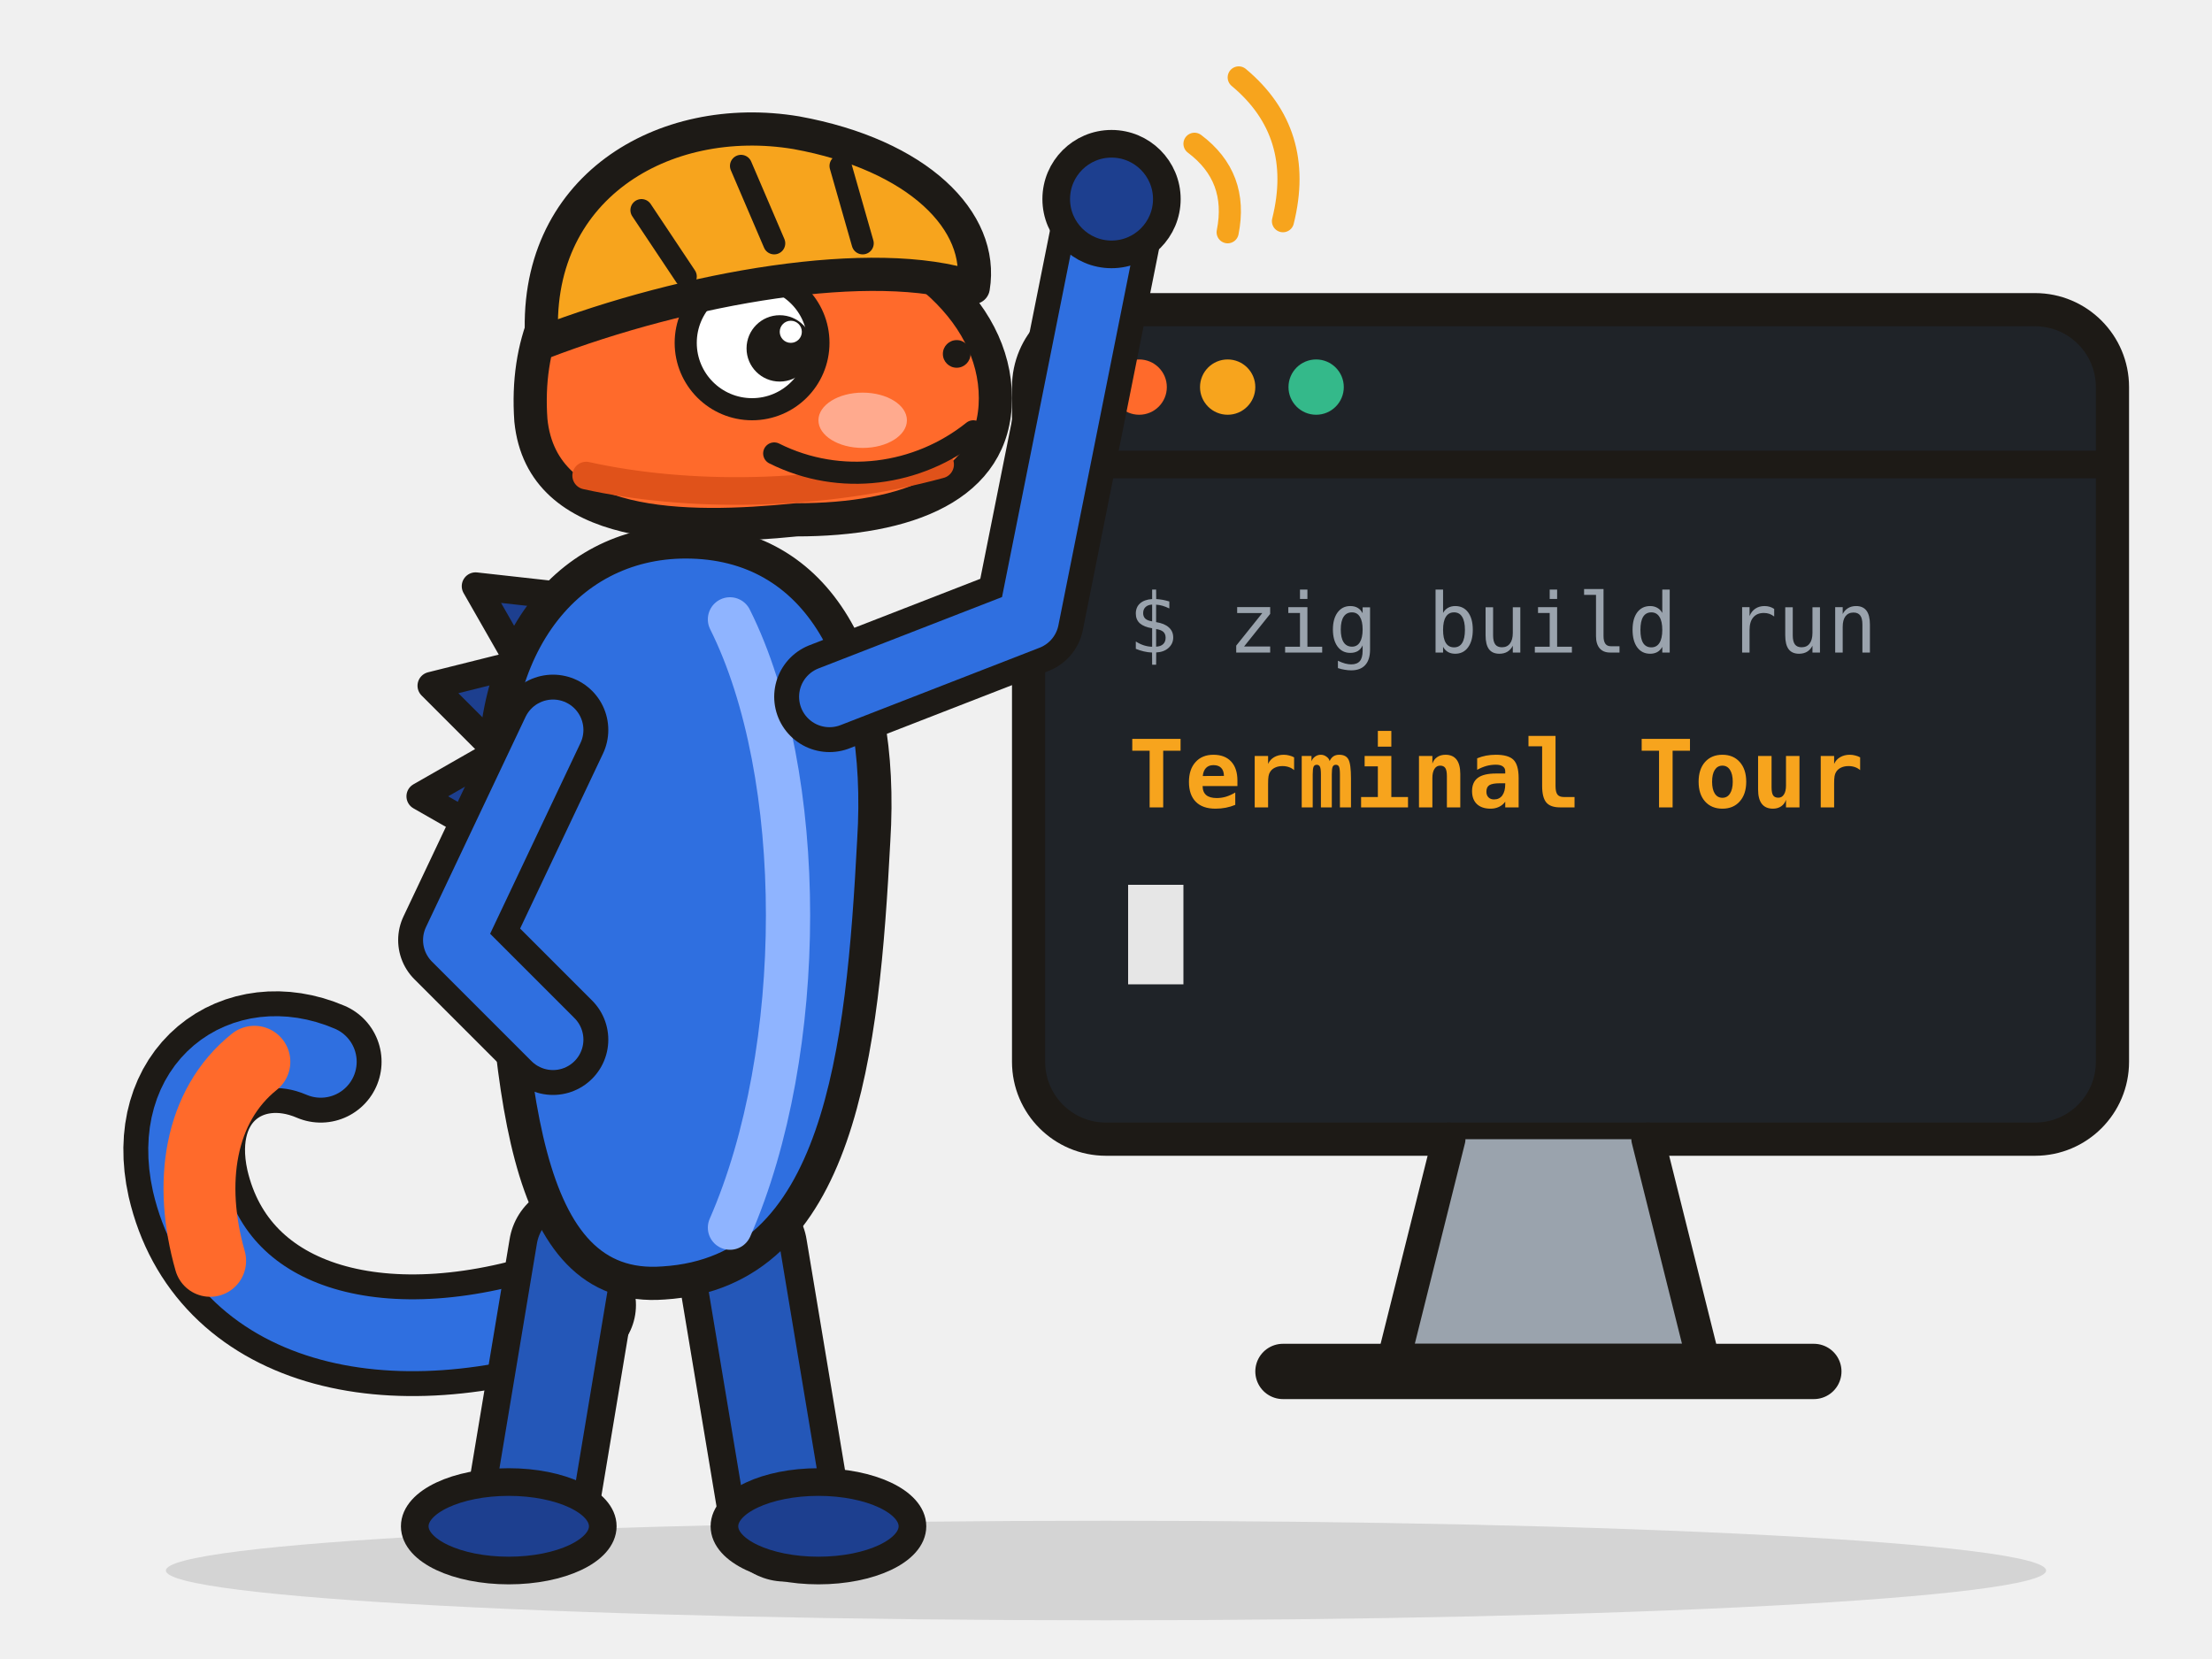
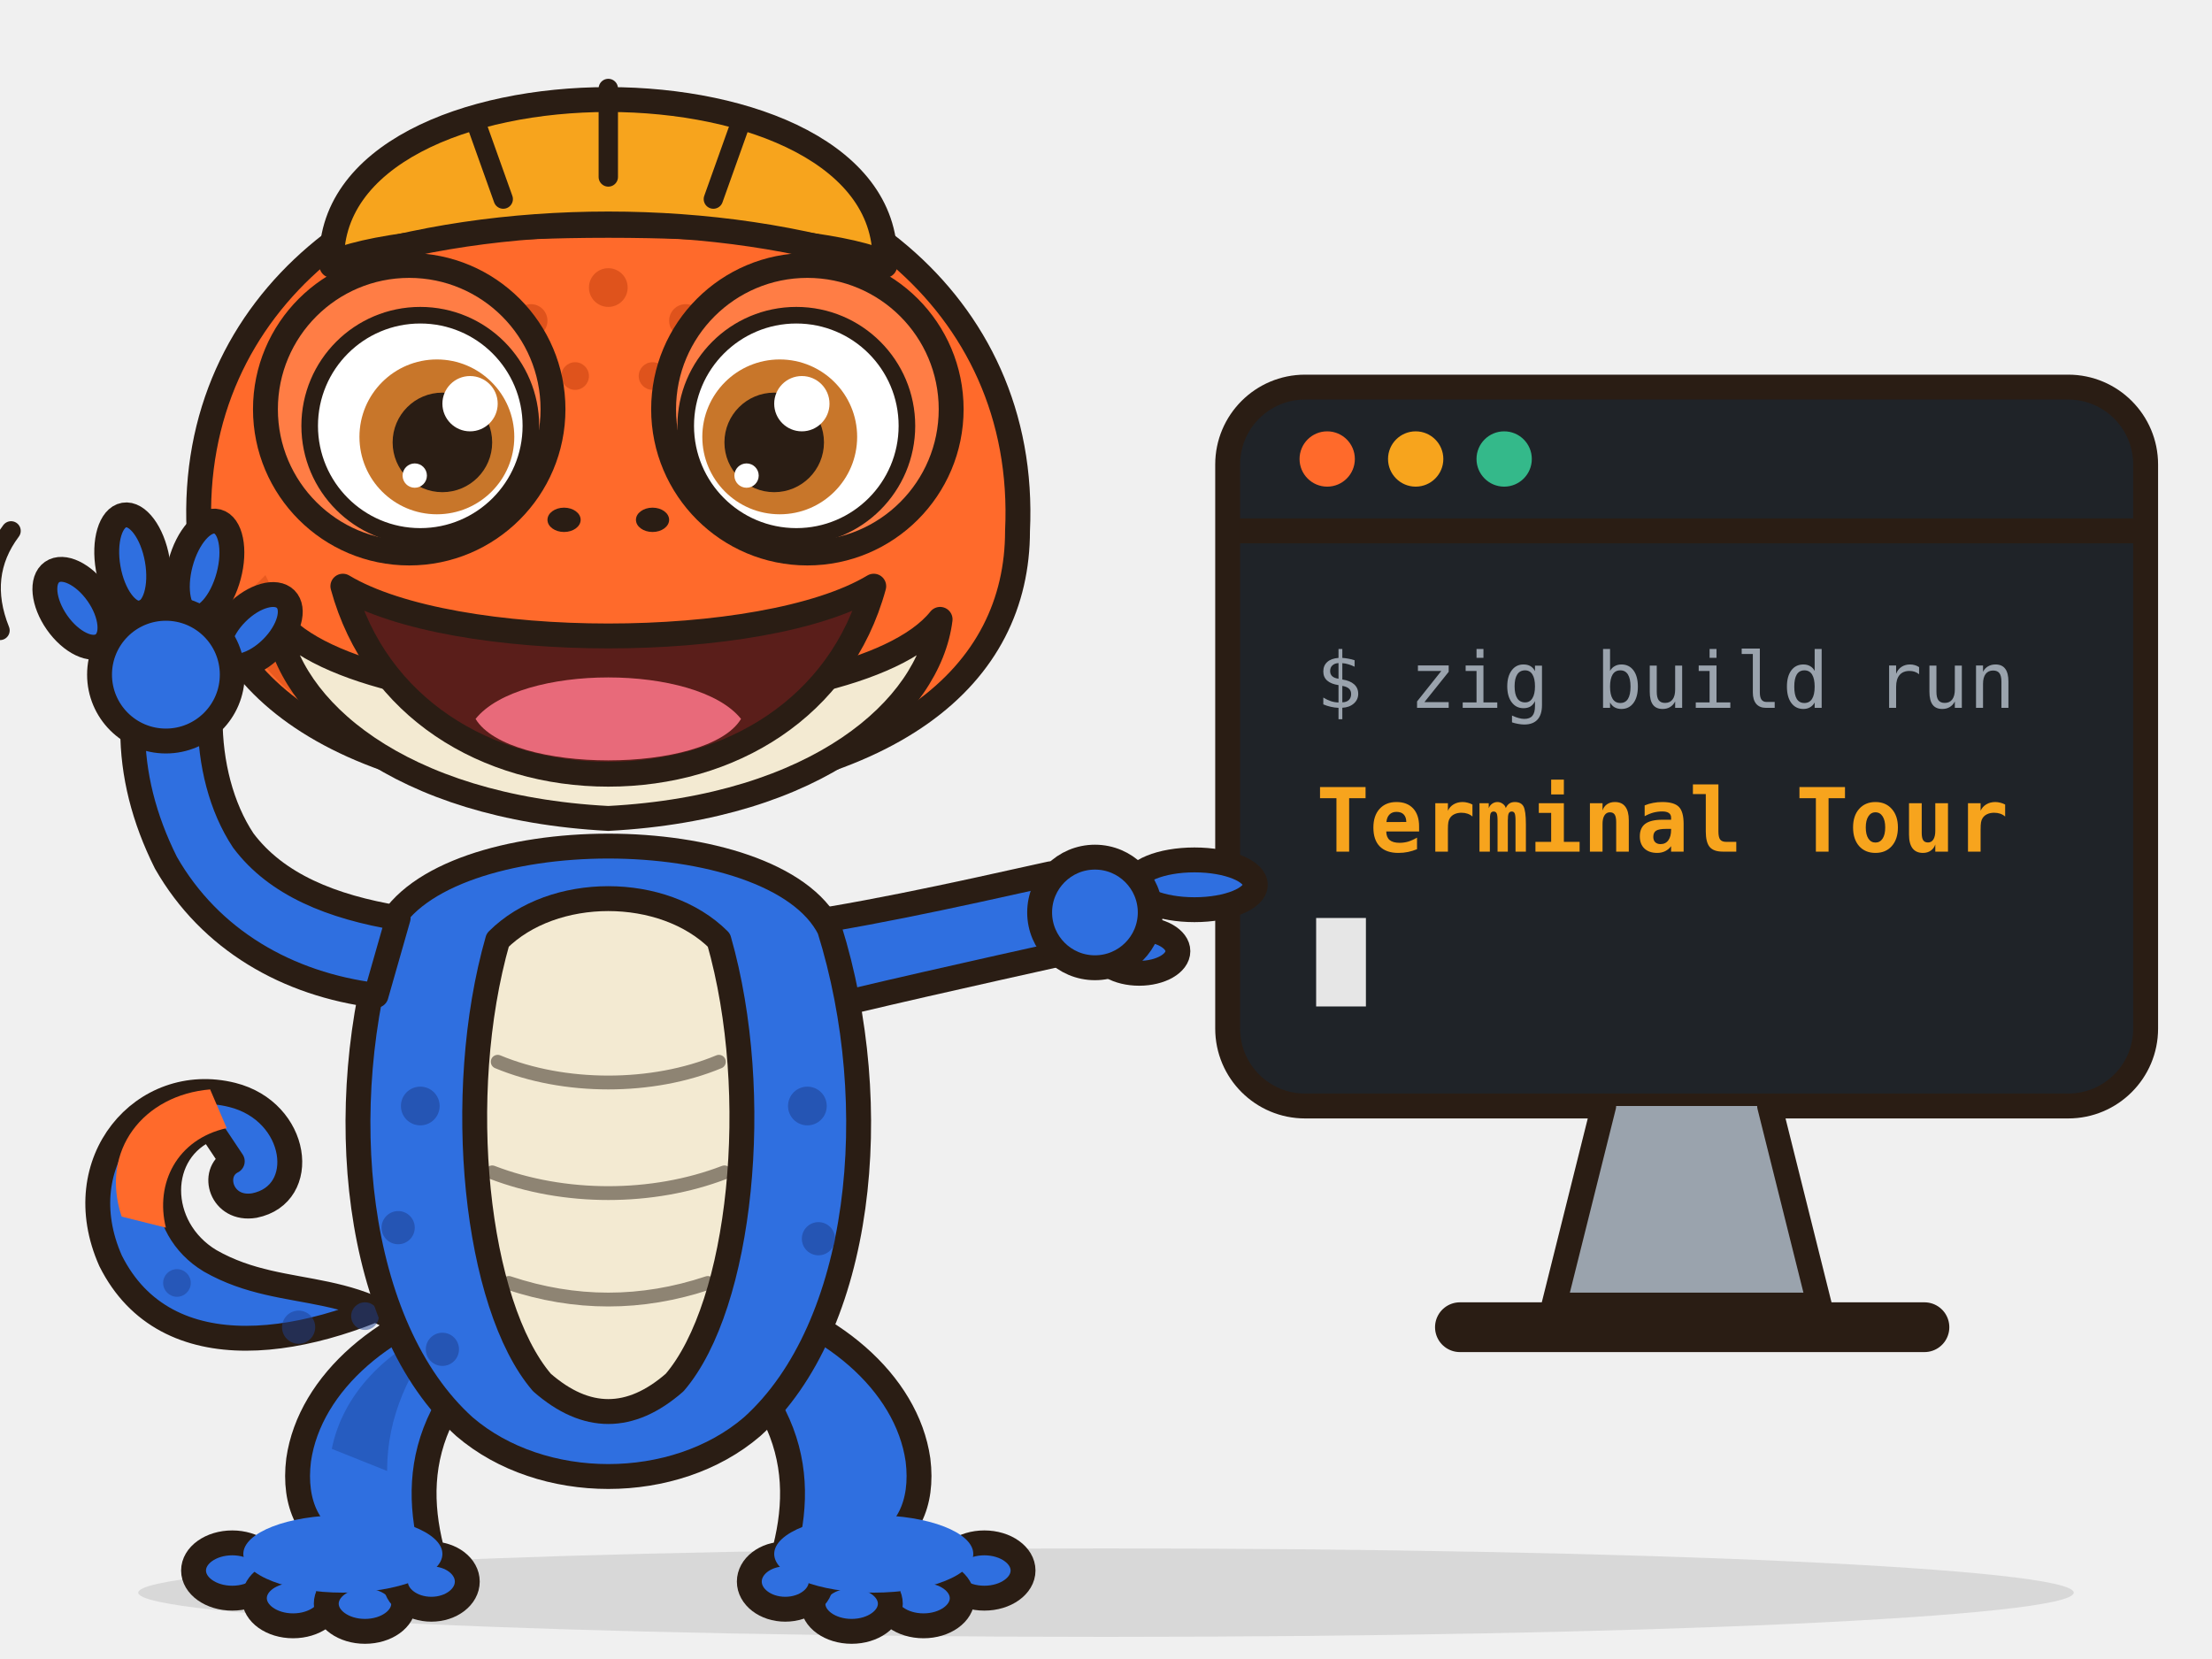
<svg xmlns="http://www.w3.org/2000/svg" viewBox="0 0 400 300" role="img" aria-labelledby="t">
  <defs>
    <style>
-       .ol { stroke: #1d1a16; stroke-linecap: round; stroke-linejoin: round; }
+       .ol { stroke: #2a1d14; stroke-width: 4.5; stroke-linecap: round; stroke-linejoin: round; }
+       .line { fill: none; stroke: #2a1d14; stroke-linecap: round; stroke-linejoin: round; }
    </style>
  </defs>
-   <ellipse cx="200" cy="284" rx="170" ry="9" fill="#000" opacity="0.12" />
+   <ellipse cx="200" cy="288" rx="175" ry="8" fill="#000" opacity="0.1" />
  <g>
-     <rect x="186" y="56" width="196" height="150" rx="14" fill="#1f2328" class="ol" stroke-width="6" />
-     <path d="M186 84 h196" stroke="#1d1a16" stroke-width="5" />
-     <circle cx="206" cy="70" r="5" fill="#ff6a2b" />
-     <circle cx="222" cy="70" r="5" fill="#f7a41d" />
-     <circle cx="238" cy="70" r="5" fill="#34b98a" />
-     <text x="204" y="118" font-family="ui-monospace, monospace" font-size="15" fill="#9aa3ad">$ zig build run</text>
-     <text x="204" y="146" font-family="ui-monospace, monospace" font-size="17" font-weight="700" fill="#f7a41d">Terminal Tour</text>
-     <rect x="204" y="160" width="10" height="18" fill="#e6e6e6" />
-     <path d="M262 206 l-10 40 h56 l-10 -40" fill="#9aa3ad" class="ol" stroke-width="6" />
-     <path d="M232 248 h96" class="ol" stroke-width="10" />
+     <rect x="222" y="70" width="166" height="130" rx="14" fill="#1f2328" class="ol" stroke-width="5" />
+     <path d="M222 96 h166" stroke="#2a1d14" stroke-width="4.5" />
+     <circle cx="240" cy="83" r="5" fill="#ff6a2b" />
+     <circle cx="256" cy="83" r="5" fill="#f7a41d" />
+     <circle cx="272" cy="83" r="5" fill="#34b98a" />
+     <text x="238" y="128" font-family="ui-monospace, monospace" font-size="14" fill="#9aa3ad">$ zig build run</text>
+     <text x="238" y="154" font-family="ui-monospace, monospace" font-size="16" font-weight="700" fill="#f7a41d">Terminal Tour</text>
+     <rect x="238" y="166" width="9" height="16" fill="#e6e6e6" />
+     <path class="ol" fill="#9aa3ad" d="M290 200 l-9 36 h48 l-9 -36" />
+     <path class="line" stroke-width="9" d="M264 240 h84" />
  </g>
-   <path class="ol" d="M104 236 C70 248 40 240 34 214 C30 196 44 186 58 192" fill="none" stroke-width="22" />
-   <path d="M104 236 C70 248 40 240 34 214 C30 196 44 186 58 192" fill="none" stroke="#2f6fe0" stroke-width="13" stroke-linecap="round" />
-   <path d="M38 228 C34 214 36 200 46 192" fill="none" stroke="#ff6a2b" stroke-width="13" stroke-linecap="round" />
-   <path class="ol" d="M104 226 L96 274 M134 226 L142 274" fill="none" stroke-width="24" />
-   <path d="M104 226 L96 274 M134 226 L142 274" fill="none" stroke="#2457b8" stroke-width="14" stroke-linecap="round" />
-   <ellipse cx="92" cy="276" rx="17" ry="8" fill="#1d3f8f" class="ol" stroke-width="5" />
-   <ellipse cx="148" cy="276" rx="17" ry="8" fill="#1d3f8f" class="ol" stroke-width="5" />
-   <path class="ol" d="M94 168 l-14 -6 l10 -10 l-14 -8 l14 -8 l-12 -12 l16 -4 l-8 -14 l18 2" fill="#1d3f8f" stroke-width="5" />
-   <path class="ol" d="M90 150 C86 118 102 98 124 98 C148 98 160 120 158 152 C156 190 152 230 120 232 C94 234 92 196 90 150 Z" fill="#2f6fe0" stroke-width="6" />
-   <path d="M132 112 C146 140 146 190 132 222" fill="none" stroke="#8fb4ff" stroke-width="8" stroke-linecap="round" />
-   <path class="ol" d="M100 132 L82 170 L100 188" fill="none" stroke-width="20" />
-   <path d="M100 132 L82 170 L100 188" fill="none" stroke="#2f6fe0" stroke-width="11" stroke-linecap="round" stroke-linejoin="round" />
-   <path class="ol" d="M96 76 C94 48 116 34 140 38 C164 42 180 56 180 72 C180 88 164 94 144 94 C124 96 98 96 96 76 Z" fill="#ff6a2b" stroke-width="6" />
-   <path d="M106 86 C124 90 148 90 170 84" fill="none" stroke="#e0521a" stroke-width="5" stroke-linecap="round" />
-   <ellipse cx="156" cy="76" rx="8" ry="5" fill="#ffb199" opacity="0.9" />
-   <path d="M140 82 C152 88 166 86 176 78" fill="none" stroke="#1d1a16" stroke-width="4" stroke-linecap="round" />
-   <circle cx="136" cy="62" r="12" fill="#fff" class="ol" stroke-width="4" />
-   <circle cx="141" cy="63" r="6" fill="#1d1a16" />
-   <circle cx="143" cy="60" r="2" fill="#fff" />
-   <circle cx="173" cy="64" r="2.5" fill="#1d1a16" />
-   <path class="ol" d="M98 62 C96 34 120 20 144 24 C166 28 178 40 176 52 C158 46 124 52 98 62 Z" fill="#f7a41d" stroke-width="6" />
-   <path d="M116 38 l8 12 M134 30 l6 14 M152 30 l4 14" stroke="#1d1a16" stroke-width="4" stroke-linecap="round" />
-   <path class="ol" d="M150 126 L186 112 L200 42" fill="none" stroke-width="20" />
-   <path d="M150 126 L186 112 L200 42" fill="none" stroke="#2f6fe0" stroke-width="11" stroke-linecap="round" stroke-linejoin="round" />
-   <circle cx="201" cy="36" r="10" fill="#1d3f8f" class="ol" stroke-width="5" />
-   <path d="M216 26 q8 6 6 16 M224 14 q12 10 8 26" fill="none" stroke="#f7a41d" stroke-width="4" stroke-linecap="round" />
+   <path class="ol" fill="#2f6fe0" d="M78 232 C56 244 30 248 20 228 C12 210 26 194 42 198 C54 201 56 216 46 218 C40 219 38 212 42 210 L38 204 C28 208 28 222 38 228 C52 236 66 230 80 246 Z" />
+   <path fill="#ff6a2b" d="M22 220 C18 208 26 198 38 197 L41 204 C32 206 28 214 30 222 Z" />
+   <g fill="#1d3f8f" opacity="0.5">
+     <circle cx="54" cy="240" r="3" />
+     <circle cx="66" cy="238" r="2.5" />
+     <circle cx="32" cy="232" r="2.5" />
+   </g>
+   <path class="ol" fill="#2f6fe0" d="M88 234 C70 238 56 250 54 264 C53 272 56 278 62 280 L78 280 C76 272 76 264 80 256 C84 250 90 246 96 244 Z" />
+   <path class="ol" fill="#2f6fe0" d="M132 234 C150 238 164 250 166 264 C167 272 164 278 158 280 L142 280 C144 272 144 264 140 256 C136 250 130 246 124 244 Z" />
+   <path fill="#2457b8" d="M60 262 C62 252 70 244 80 240 C74 248 70 256 70 266 Z" opacity="0.8" />
+   <g class="ol" fill="#2f6fe0" stroke-width="3.5">
+     <ellipse cx="42" cy="284" rx="7" ry="5" />
+     <ellipse cx="53" cy="289" rx="7" ry="5" />
+     <ellipse cx="66" cy="290" rx="7" ry="5" />
+     <ellipse cx="78" cy="286" rx="6.5" ry="5" />
+     <ellipse cx="178" cy="284" rx="7" ry="5" />
+     <ellipse cx="167" cy="289" rx="7" ry="5" />
+     <ellipse cx="154" cy="290" rx="7" ry="5" />
+     <ellipse cx="142" cy="286" rx="6.5" ry="5" />
+   </g>
+   <ellipse cx="62" cy="281" rx="18" ry="7" fill="#2f6fe0" />
+   <ellipse cx="158" cy="281" rx="18" ry="7" fill="#2f6fe0" />
+   <path class="ol" fill="#2f6fe0" d="M138 168 C154 166 172 162 190 158 L194 172 C176 176 158 180 142 184 Z" />
+   <g class="ol" fill="#2f6fe0" stroke-width="3.5">
+     <ellipse cx="216" cy="160" rx="11" ry="4.5" />
+     <ellipse cx="206" cy="172" rx="7" ry="4" />
+     <circle cx="198" cy="165" r="10" />
+   </g>
+   <path class="ol" fill="#2f6fe0" d="M70 168 C60 200 64 240 84 258 C98 270 122 270 136 258 C156 240 160 200 150 168 C140 148 80 148 70 168 Z" />
+   <path class="ol" fill="#f3ead2" stroke-width="3" d="M90 170 C82 198 86 236 98 250 C106 257 114 257 122 250 C134 236 138 198 130 170 C120 160 100 160 90 170 Z" />
+   <path class="line" stroke-width="2.5" opacity="0.5" d="M90 192 C102 197 118 197 130 192 M89 212 C102 217 118 217 131 212 M92 232 C104 236 116 236 128 232" />
+   <g fill="#1d3f8f" opacity="0.55">
+     <circle cx="76" cy="200" r="3.5" />
+     <circle cx="72" cy="222" r="3" />
+     <circle cx="80" cy="244" r="3" />
+     <circle cx="146" cy="200" r="3.5" />
+     <circle cx="148" cy="224" r="3" />
+   </g>
+   <path class="ol" fill="#ff6a2b" d="M36 96 C34 54 70 28 110 28 C150 28 186 54 184 96 C184 122 162 142 110 144 C58 142 36 122 36 96 Z" />
+   <path fill="#e0521a" d="M42 110 C48 128 70 140 110 142 C80 136 58 126 48 104 Z" opacity="0.7" />
+   <g fill="#c94512" opacity="0.6">
+     <circle cx="96" cy="58" r="3" />
+     <circle cx="110" cy="52" r="3.5" />
+     <circle cx="124" cy="58" r="3" />
+     <circle cx="104" cy="68" r="2.5" />
+     <circle cx="118" cy="68" r="2.5" />
+   </g>
+   <path class="ol" fill="#f3ead2" stroke-width="3.5" d="M50 112 C66 132 154 132 170 112 C168 128 148 146 110 148 C72 146 52 128 50 112 Z" />
+   <path class="ol" fill="#5a1e1a" stroke-width="3.5" d="M62 106 C82 118 138 118 158 106 C152 128 132 140 110 140 C88 140 68 128 62 106 Z" />
+   <path fill="#e86a7a" d="M86 130 C94 120 126 120 134 130 C128 140 92 140 86 130 Z" />
+   <ellipse cx="102" cy="94" rx="3" ry="2.2" fill="#2a1d14" />
+   <ellipse cx="118" cy="94" rx="3" ry="2.2" fill="#2a1d14" />
+   <circle class="ol" cx="74" cy="74" r="26" fill="#ff7d45" />
+   <circle class="ol" cx="146" cy="74" r="26" fill="#ff7d45" />
+   <circle cx="76" cy="77" r="20" fill="#fff" stroke="#2a1d14" stroke-width="3" />
+   <circle cx="144" cy="77" r="20" fill="#fff" stroke="#2a1d14" stroke-width="3" />
+   <circle cx="79" cy="79" r="14" fill="#c8762a" />
+   <circle cx="141" cy="79" r="14" fill="#c8762a" />
+   <circle cx="80" cy="80" r="9" fill="#2a1d14" />
+   <circle cx="140" cy="80" r="9" fill="#2a1d14" />
+   <circle cx="85" cy="73" r="5" fill="#fff" />
+   <circle cx="145" cy="73" r="5" fill="#fff" />
+   <circle cx="75" cy="86" r="2.2" fill="#fff" />
+   <circle cx="135" cy="86" r="2.2" fill="#fff" />
+   <g transform="translate(-12 6)">
+     <path class="ol" fill="#2f6fe0" d="M80 174 C64 172 50 164 42 150 C38 142 36 134 36 126 L50 124 C50 132 52 140 56 146 C62 154 72 158 84 160 Z" />
+     <g class="ol" fill="#2f6fe0" stroke-width="3.5">
+       <ellipse cx="26" cy="104" rx="4.5" ry="8" transform="rotate(-35 26 104)" />
+       <ellipse cx="36" cy="96" rx="4.5" ry="9" transform="rotate(-10 36 96)" />
+       <ellipse cx="49" cy="97" rx="4.5" ry="9" transform="rotate(15 49 97)" />
+       <ellipse cx="58" cy="108" rx="4.5" ry="8" transform="rotate(45 58 108)" />
+       <circle cx="42" cy="116" r="12" />
+     </g>
+     <path class="line" stroke-width="3.5" stroke="#f7a41d" d="M14 90 q-6 8 -2 18 M8 78 q-12 12 -6 30" />
+   </g>
+   <path class="ol" fill="#f7a41d" d="M60 48 C58 8 162 8 160 48 C130 38 90 38 60 48 Z" />
+   <path class="line" stroke-width="3.5" d="M86 22 l5 14 M110 16 l0 16 M134 22 l-5 14" />
+   <path class="line" stroke-width="3" d="M62 46 C80 40 140 40 158 46" />
</svg>
